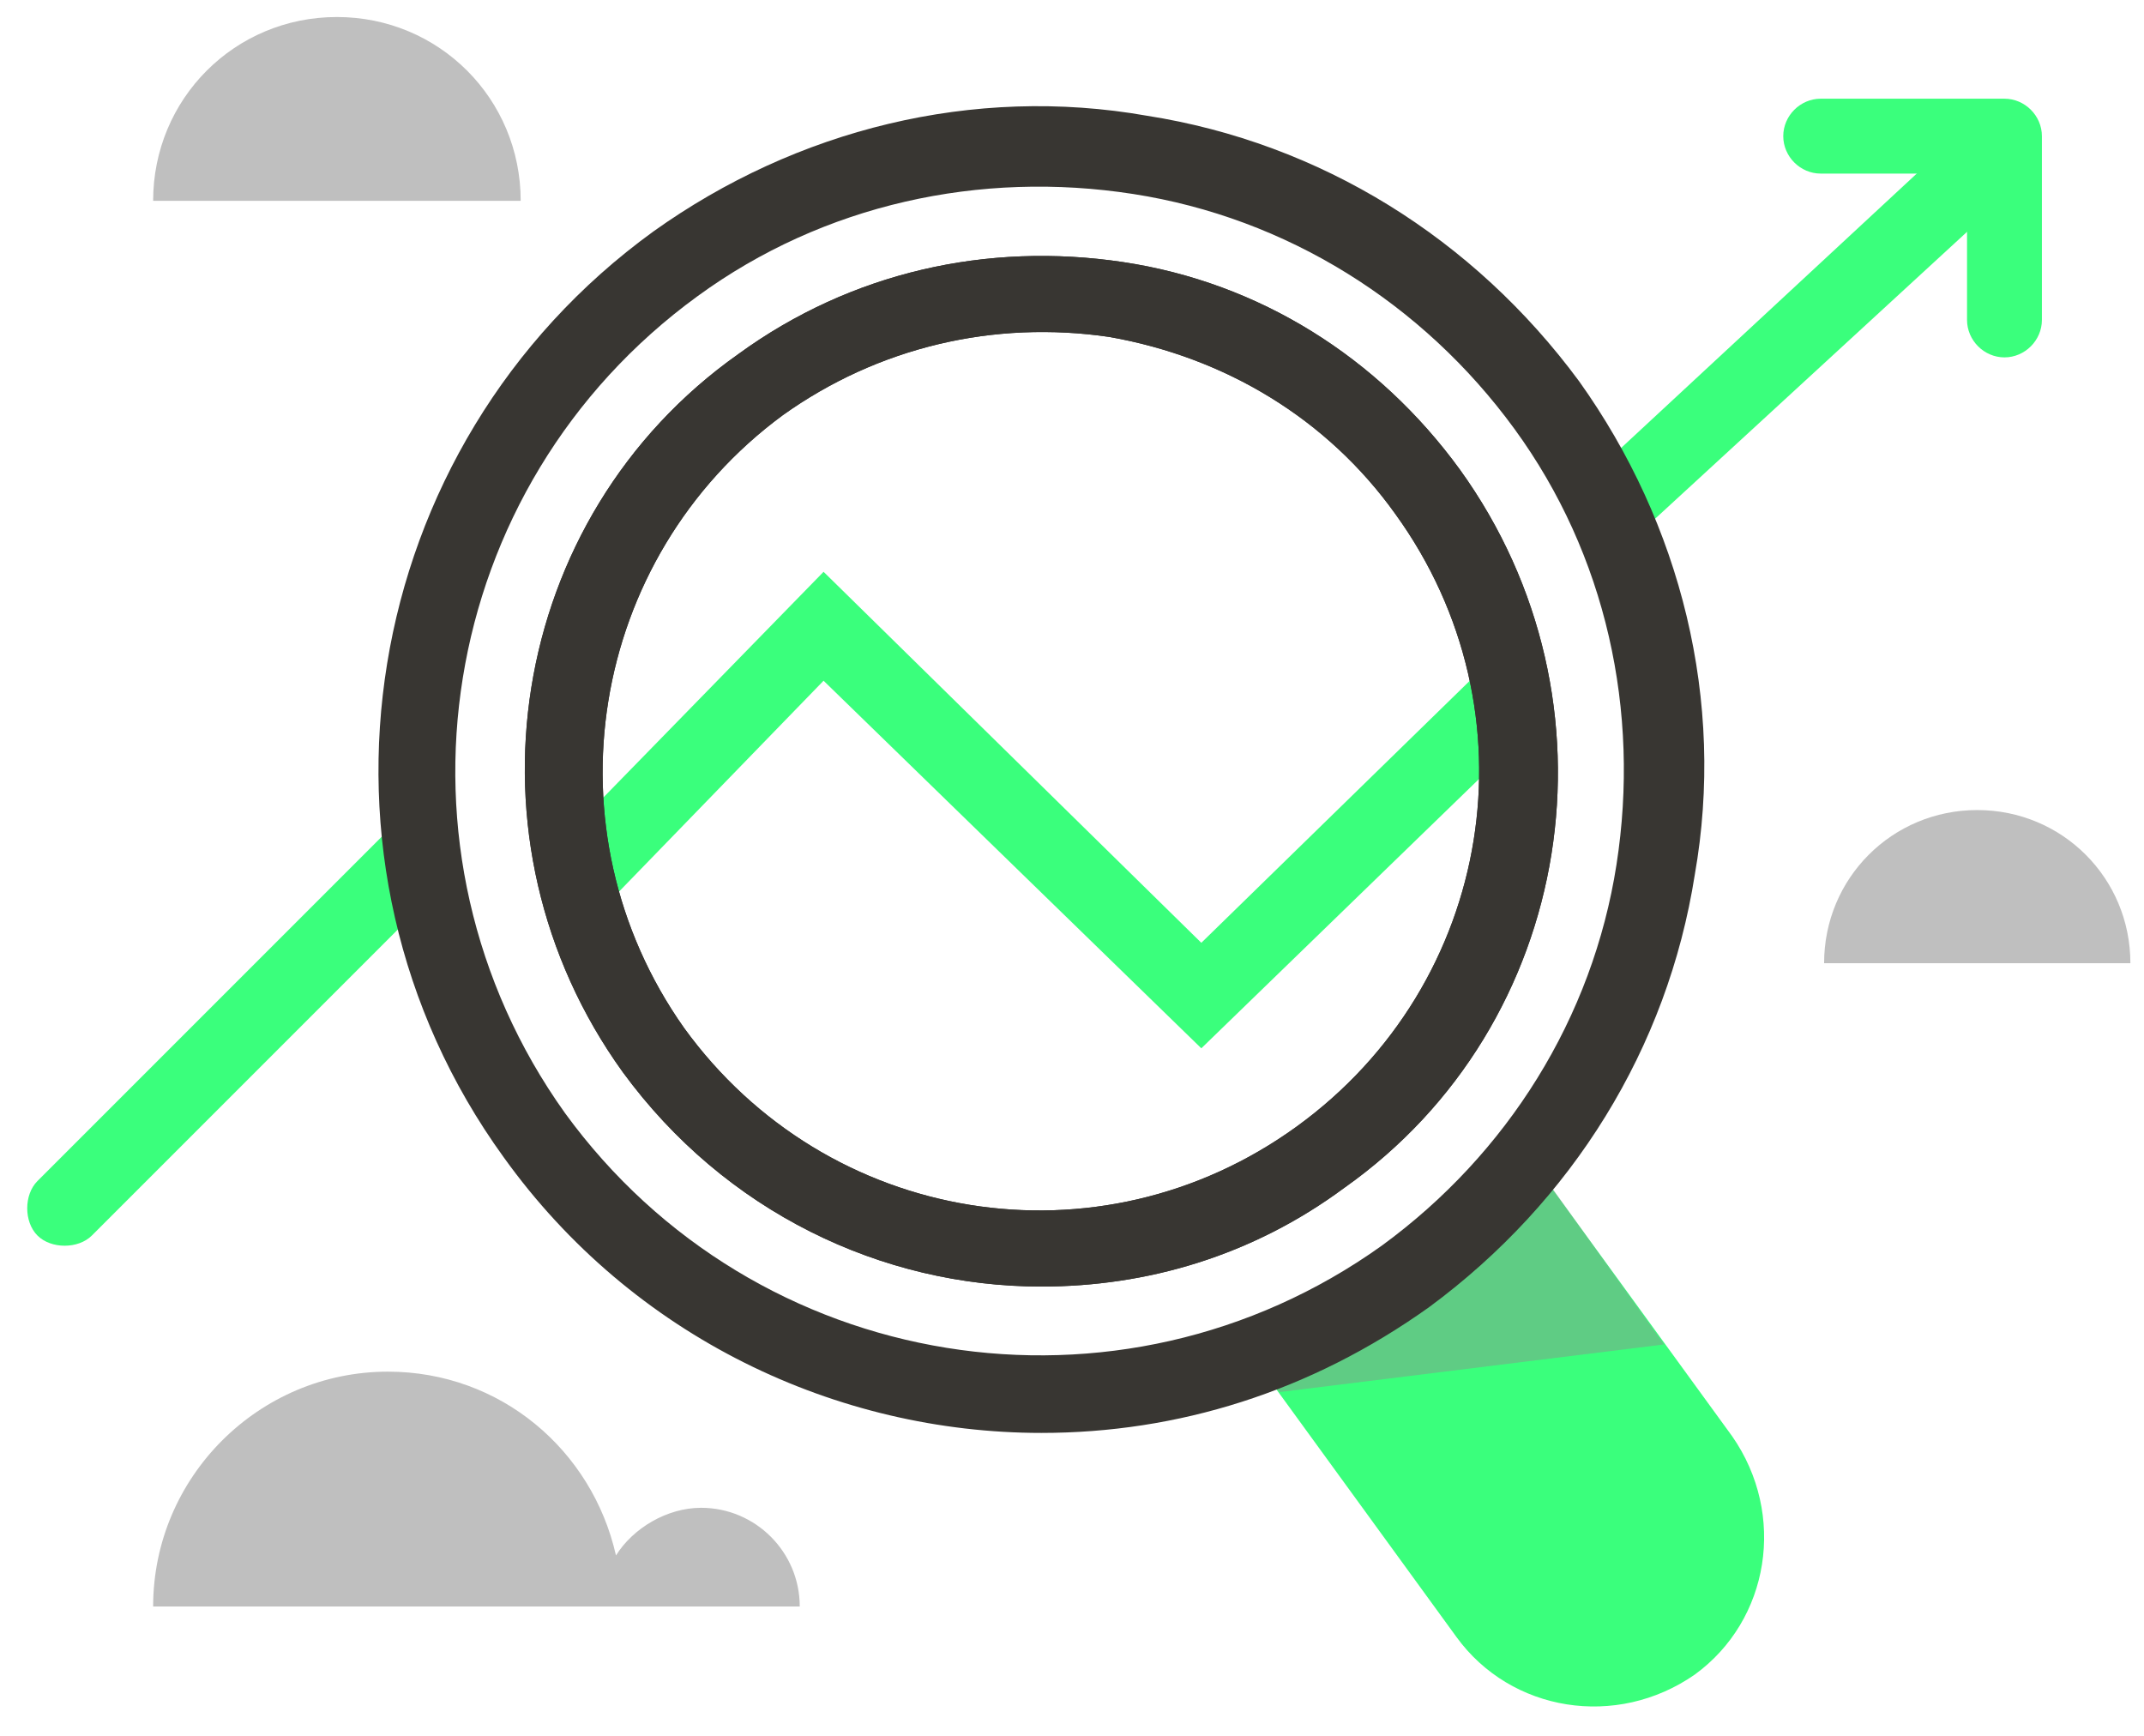
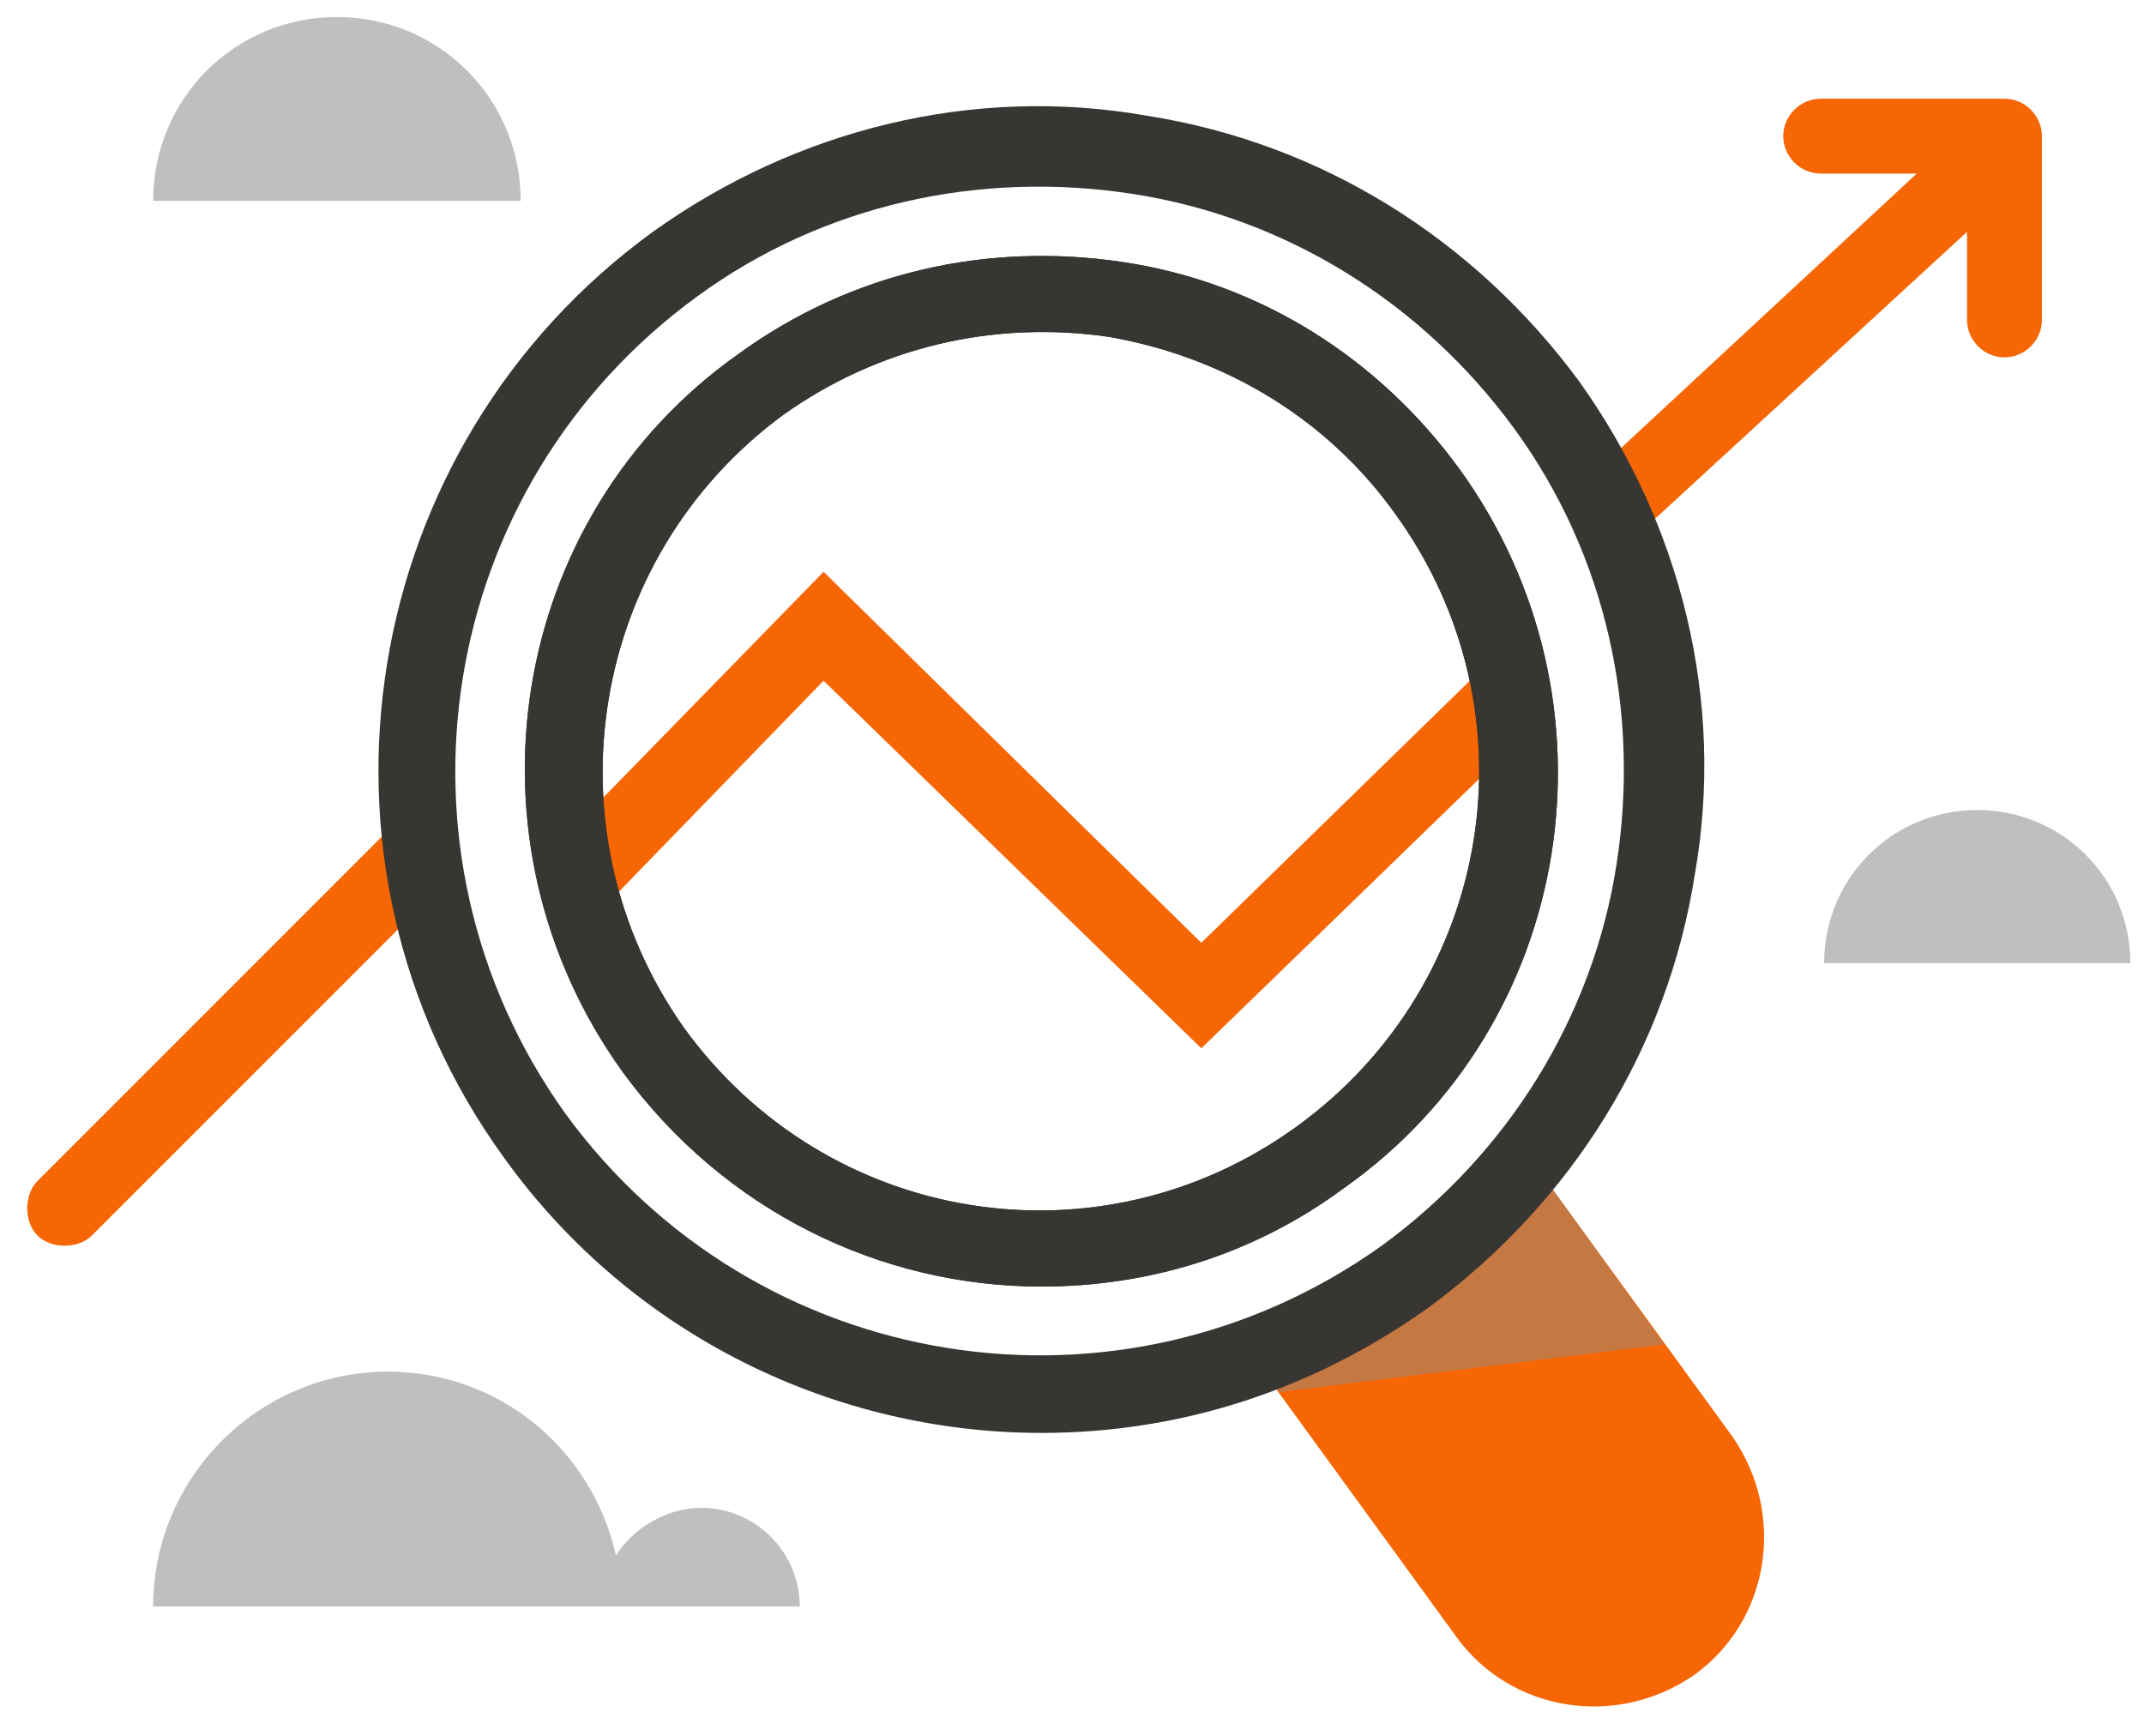
<svg xmlns="http://www.w3.org/2000/svg" viewBox="0 0 63 51">
  <g fill="none">
-     <path fill="#3AFF7C" d="M44.5 33.4l-2.5 5-5.6.9 6.4 8.8c1.6 2.2 4.7 2.7 7 1.1 2.2-1.6 2.7-4.7 1.1-7l-6.4-8.8zm-32.3-9.8L1.1 34.7c-.4.4-.4 1.2 0 1.6.2.2.5.3.8.3.3 0 .6-.1.8-.3l10.2-10.2c.4-.4.4-1.2 0-1.6-.4-.4-.3-1.3-.7-.9zM59 4.2c-.4-.5-1.1-.5-1.6-.1L46.3 14.4c-.5.4.3 1 .7 1.5.2.3-.3.5 0 .5.2 0 .5-.1.7-.3L58.9 5.8c.5-.4.5-1.1.1-1.6zM43.6 19.6l-8.3 8.1-11.1-10.9-8.1 8.3 1.6 1.6 6.5-6.7 11.1 10.8 9.9-9.6z" />
+     <path fill="#F66604" d="M44.5 33.4l-2.5 5-5.6.9 6.4 8.8c1.6 2.2 4.7 2.7 7 1.1 2.2-1.6 2.7-4.7 1.1-7l-6.4-8.8zm-32.3-9.8L1.1 34.7c-.4.4-.4 1.2 0 1.6.2.2.5.3.8.3.3 0 .6-.1.8-.3l10.2-10.2c.4-.4.4-1.2 0-1.6-.4-.4-.3-1.3-.7-.9zM59 4.2c-.4-.5-1.1-.5-1.6-.1L46.3 14.4c-.5.4.3 1 .7 1.5.2.3-.3.5 0 .5.2 0 .5-.1.7-.3L58.9 5.8c.5-.4.5-1.1.1-1.6zM43.6 19.6l-8.3 8.1-11.1-10.9-8.1 8.3 1.6 1.6 6.5-6.7 11.1 10.8 9.9-9.6z" />
    <path fill="#8C8D8E" d="M48.9 39.5l-4.3-6-3.3 4.3-4.9 1.5 1.2 1.6z" opacity="0.45" />
    <path fill="#BFBFBF" d="M9.9.5c-3 0-5.4 2.4-5.4 5.4h10.8c0-3-2.4-5.4-5.4-5.4zm48.2 23.3c-2.5 0-4.5 2-4.5 4.5h9c0-2.5-2-4.5-4.5-4.5zM20.6 44.3c-1 0-2 .6-2.5 1.4-.7-3.1-3.4-5.4-6.7-5.4-3.8 0-6.9 3.1-6.9 6.9h19c0-1.6-1.3-2.9-2.9-2.9z" />
    <path fill="#383632" d="M30.6 37.8c-4.7 0-9.3-2.2-12.3-6.3-4.9-6.8-3.4-16.3 3.4-21.1C25 8 29 7.1 33 7.7c4 .6 7.5 2.8 9.9 6.1 4.9 6.8 3.4 16.3-3.4 21.1-2.7 2-5.8 2.9-8.9 2.9zm-10.5-7.6c4.2 5.8 12.2 7.1 18 2.9 5.8-4.2 7.1-12.2 2.9-18-2-2.8-5-4.6-8.4-5.2-3.4-.5-6.8.3-9.6 2.3-5.7 4.2-7 12.2-2.9 18z" />
    <g fill="#383632">
      <path d="M46.4 11.2c-3.1-4.2-7.6-7-12.7-7.8-5.1-.9-10.3.4-14.5 3.4-8.7 6.3-10.7 18.5-4.4 27.2 3.8 5.3 9.8 8.1 15.8 8.1 4 0 7.9-1.2 11.4-3.7 4.2-3.1 7-7.6 7.8-12.7.9-5.1-.4-10.3-3.4-14.5zm1.1 14.2c-.7 4.5-3.2 8.5-6.9 11.2-7.7 5.5-18.4 3.8-24-3.9-5.5-7.7-3.8-18.4 3.9-24 3.7-2.7 8.3-3.7 12.8-3 4.5.7 8.5 3.2 11.2 6.9 2.7 3.7 3.7 8.3 3 12.8z" />
      <path d="M33 7.7c-4-.6-8 .3-11.3 2.7-6.8 4.8-8.3 14.3-3.4 21.1 3 4.1 7.6 6.3 12.3 6.3 3.1 0 6.2-.9 8.9-2.9 6.8-4.8 8.3-14.3 3.4-21.1-2.4-3.3-5.9-5.5-9.9-6.1zm5.1 25.4c-5.8 4.2-13.8 2.9-18-2.9-4.1-5.8-2.8-13.8 2.9-18 2.8-2 6.2-2.8 9.6-2.3 3.4.6 6.4 2.4 8.4 5.2 4.2 5.8 2.9 13.8-2.9 18z" />
    </g>
-     <path fill="#3AFF7C" d="M58.9 10.5c-.6 0-1.1-.5-1.1-1.1V5.1h-4.3c-.6 0-1.1-.5-1.1-1.1 0-.6.5-1.1 1.1-1.1h5.4c.6 0 1.1.5 1.1 1.1v5.4c0 .6-.5 1.1-1.1 1.1z" />
+     <path fill="#F66604" d="M58.9 10.5c-.6 0-1.1-.5-1.1-1.1V5.1h-4.3c-.6 0-1.1-.5-1.1-1.1 0-.6.5-1.1 1.1-1.1h5.4c.6 0 1.1.5 1.1 1.1v5.4c0 .6-.5 1.1-1.1 1.1z" />
  </g>
</svg>
